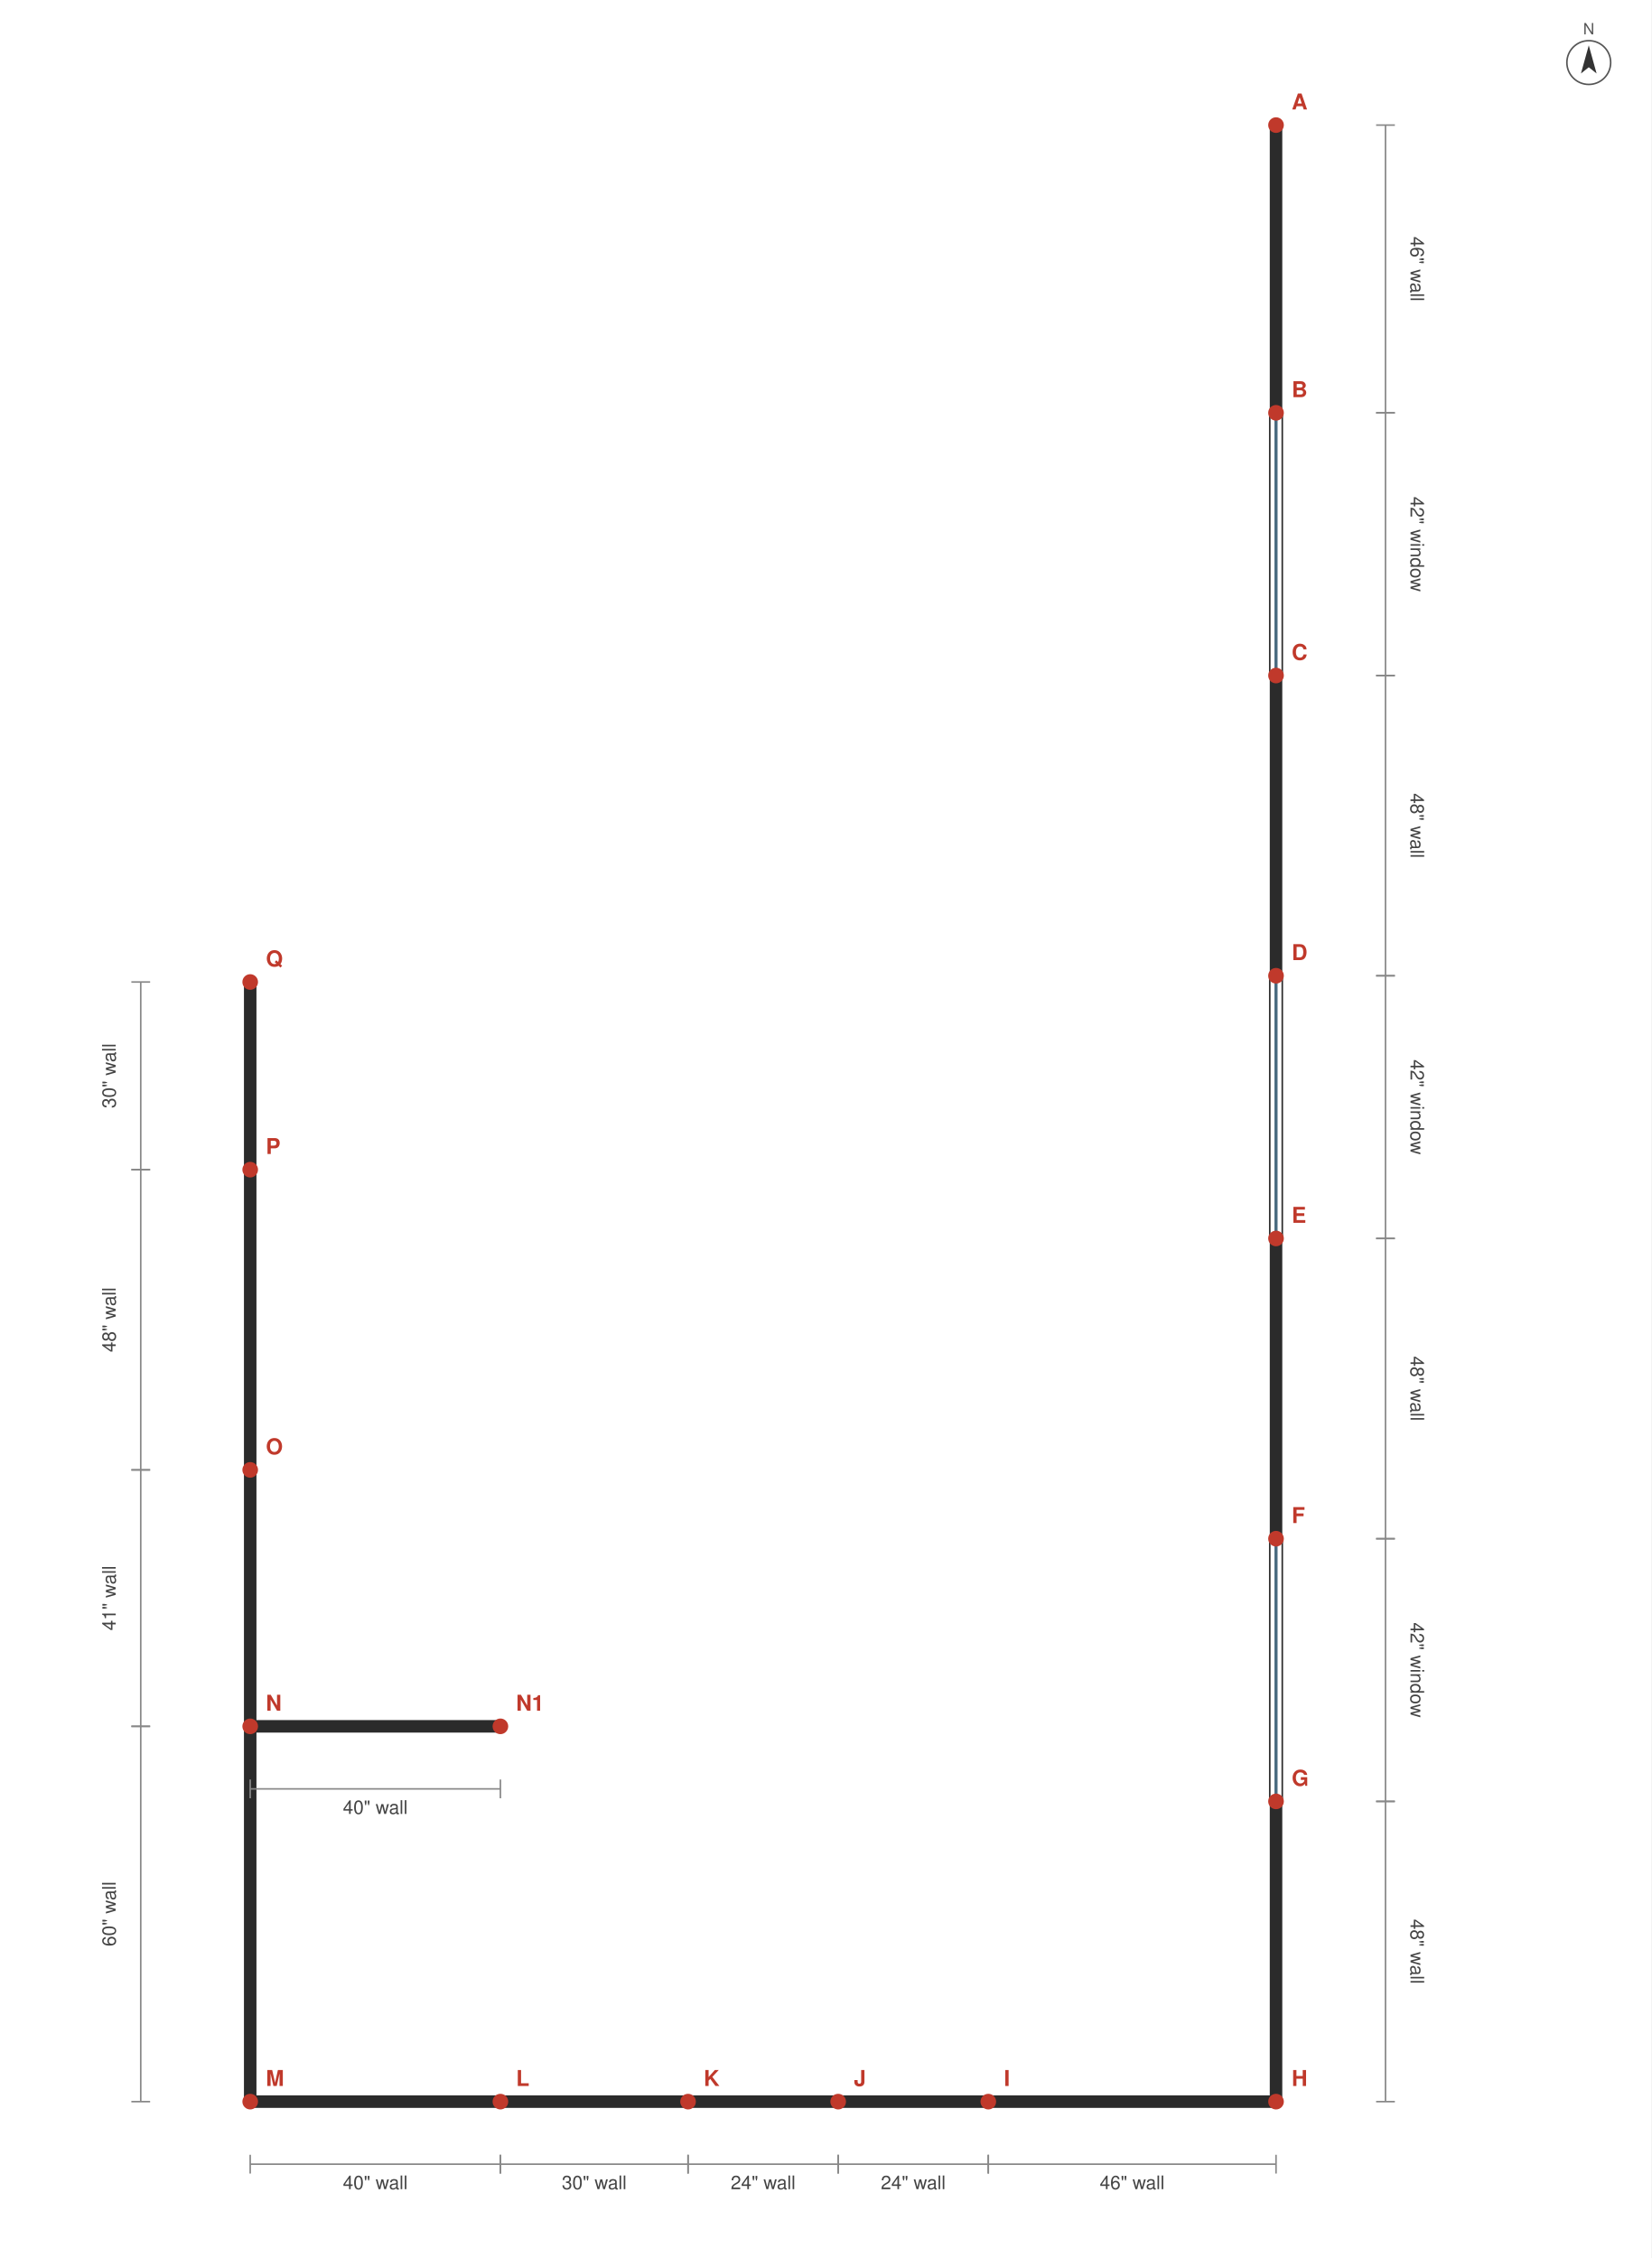
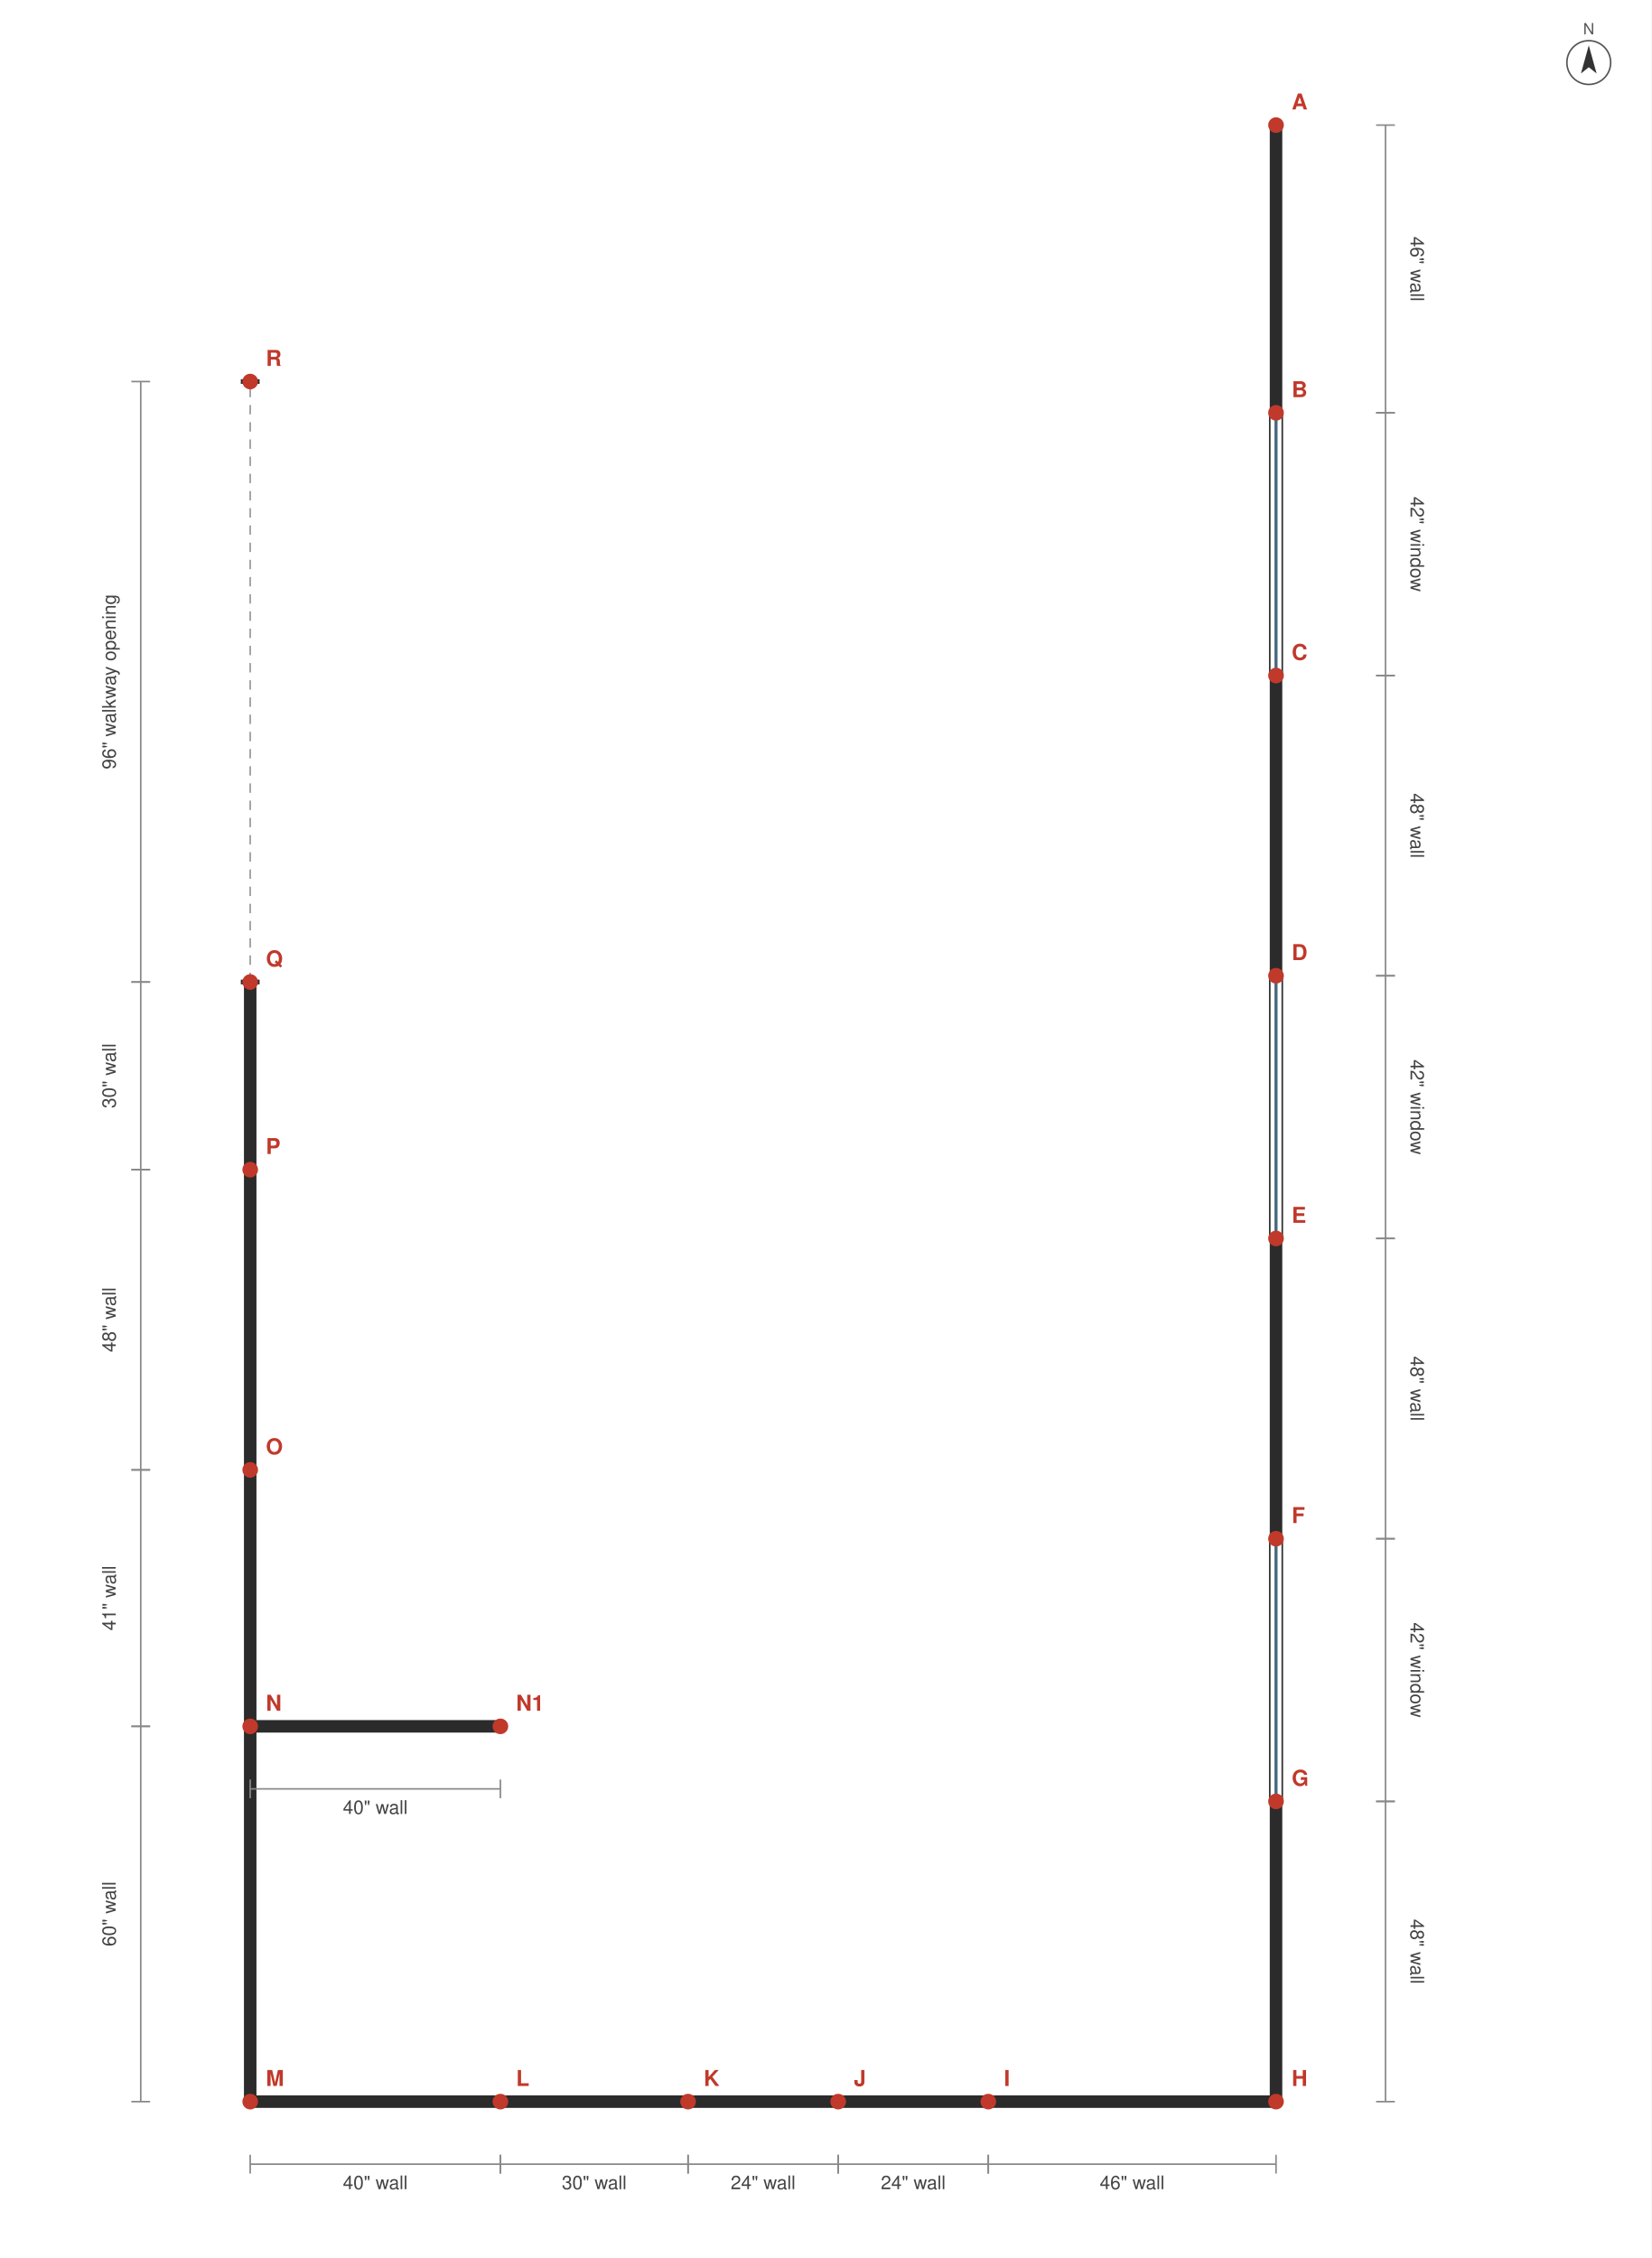
<svg xmlns="http://www.w3.org/2000/svg" viewBox="0 0 1056 1444" width="1056" height="1444" font-family="Helvetica, Arial, sans-serif">
  <rect width="1056" height="1444" fill="#ffffff" />
  <g id="north" transform="translate(1016,40)">
    <circle r="14" fill="none" stroke="#555" />
    <path d="M 0 -11 L 5 7 L 0 3 L -5 7 Z" fill="#333" />
    <text y="-18" font-size="10" fill="#555" text-anchor="middle">N</text>
  </g>
  <line id="wall-AB" x1="816" y1="80" x2="816" y2="264" stroke="#2b2b2b" stroke-width="8" />
  <g stroke="#888">
    <line x1="886" y1="80" x2="886" y2="264" />
    <line x1="880" y1="80" x2="892" y2="80" />
    <line x1="880" y1="264" x2="892" y2="264" />
  </g>
  <text x="902" y="172.0" font-size="12" fill="#444" text-anchor="middle" transform="rotate(90 902 172.0)">46" wall</text>
  <g id="window-BC">
    <rect x="812" y="264" width="8" height="168" fill="#fff" stroke="#2b2b2b" />
    <line x1="816" y1="264" x2="816" y2="432" stroke="#4a6b80" stroke-width="2" />
  </g>
  <g stroke="#888">
    <line x1="886" y1="264" x2="886" y2="432" />
    <line x1="880" y1="264" x2="892" y2="264" />
    <line x1="880" y1="432" x2="892" y2="432" />
  </g>
  <text x="902" y="348.0" font-size="12" fill="#444" text-anchor="middle" transform="rotate(90 902 348.0)">42" window</text>
  <line id="wall-CD" x1="816" y1="432" x2="816" y2="624" stroke="#2b2b2b" stroke-width="8" />
  <g stroke="#888">
    <line x1="886" y1="432" x2="886" y2="624" />
    <line x1="880" y1="432" x2="892" y2="432" />
    <line x1="880" y1="624" x2="892" y2="624" />
  </g>
  <text x="902" y="528.0" font-size="12" fill="#444" text-anchor="middle" transform="rotate(90 902 528.0)">48" wall</text>
  <g id="window-DE">
    <rect x="812" y="624" width="8" height="168" fill="#fff" stroke="#2b2b2b" />
    <line x1="816" y1="624" x2="816" y2="792" stroke="#4a6b80" stroke-width="2" />
  </g>
  <g stroke="#888">
    <line x1="886" y1="624" x2="886" y2="792" />
    <line x1="880" y1="624" x2="892" y2="624" />
    <line x1="880" y1="792" x2="892" y2="792" />
  </g>
  <text x="902" y="708.0" font-size="12" fill="#444" text-anchor="middle" transform="rotate(90 902 708.0)">42" window</text>
  <line id="wall-EF" x1="816" y1="792" x2="816" y2="984" stroke="#2b2b2b" stroke-width="8" />
  <g stroke="#888">
    <line x1="886" y1="792" x2="886" y2="984" />
    <line x1="880" y1="792" x2="892" y2="792" />
    <line x1="880" y1="984" x2="892" y2="984" />
  </g>
  <text x="902" y="888.0" font-size="12" fill="#444" text-anchor="middle" transform="rotate(90 902 888.0)">48" wall</text>
  <g id="window-FG">
    <rect x="812" y="984" width="8" height="168" fill="#fff" stroke="#2b2b2b" />
    <line x1="816" y1="984" x2="816" y2="1152" stroke="#4a6b80" stroke-width="2" />
  </g>
  <g stroke="#888">
    <line x1="886" y1="984" x2="886" y2="1152" />
    <line x1="880" y1="984" x2="892" y2="984" />
    <line x1="880" y1="1152" x2="892" y2="1152" />
  </g>
  <text x="902" y="1068.0" font-size="12" fill="#444" text-anchor="middle" transform="rotate(90 902 1068.0)">42" window</text>
  <line id="wall-GH" x1="816" y1="1152" x2="816" y2="1344" stroke="#2b2b2b" stroke-width="8" />
  <g stroke="#888">
    <line x1="886" y1="1152" x2="886" y2="1344" />
    <line x1="880" y1="1152" x2="892" y2="1152" />
    <line x1="880" y1="1344" x2="892" y2="1344" />
  </g>
  <text x="902" y="1248.0" font-size="12" fill="#444" text-anchor="middle" transform="rotate(90 902 1248.0)">48" wall</text>
  <line id="wall-HI" x1="816" y1="1344" x2="632" y2="1344" stroke="#2b2b2b" stroke-width="8" />
  <g stroke="#888">
    <line x1="816" y1="1384" x2="632" y2="1384" />
    <line x1="816" y1="1378" x2="816" y2="1390" />
    <line x1="632" y1="1378" x2="632" y2="1390" />
  </g>
  <text x="724.0" y="1400" font-size="12" fill="#444" text-anchor="middle">46" wall</text>
  <line id="wall-IJ" x1="632" y1="1344" x2="536" y2="1344" stroke="#2b2b2b" stroke-width="8" />
  <g stroke="#888">
    <line x1="632" y1="1384" x2="536" y2="1384" />
    <line x1="632" y1="1378" x2="632" y2="1390" />
    <line x1="536" y1="1378" x2="536" y2="1390" />
  </g>
  <text x="584.0" y="1400" font-size="12" fill="#444" text-anchor="middle">24" wall</text>
  <line id="wall-JK" x1="536" y1="1344" x2="440" y2="1344" stroke="#2b2b2b" stroke-width="8" />
  <g stroke="#888">
    <line x1="536" y1="1384" x2="440" y2="1384" />
    <line x1="536" y1="1378" x2="536" y2="1390" />
    <line x1="440" y1="1378" x2="440" y2="1390" />
  </g>
  <text x="488.0" y="1400" font-size="12" fill="#444" text-anchor="middle">24" wall</text>
  <line id="wall-KL" x1="440" y1="1344" x2="320" y2="1344" stroke="#2b2b2b" stroke-width="8" />
  <g stroke="#888">
    <line x1="440" y1="1384" x2="320" y2="1384" />
    <line x1="440" y1="1378" x2="440" y2="1390" />
    <line x1="320" y1="1378" x2="320" y2="1390" />
  </g>
  <text x="380.0" y="1400" font-size="12" fill="#444" text-anchor="middle">30" wall</text>
  <line id="wall-LM" x1="320" y1="1344" x2="160" y2="1344" stroke="#2b2b2b" stroke-width="8" />
  <g stroke="#888">
    <line x1="320" y1="1384" x2="160" y2="1384" />
    <line x1="320" y1="1378" x2="320" y2="1390" />
    <line x1="160" y1="1378" x2="160" y2="1390" />
  </g>
  <text x="240.0" y="1400" font-size="12" fill="#444" text-anchor="middle">40" wall</text>
  <line id="wall-MN" x1="160" y1="1344" x2="160" y2="1104" stroke="#2b2b2b" stroke-width="8" />
  <g stroke="#888">
    <line x1="90" y1="1344" x2="90" y2="1104" />
    <line x1="84" y1="1344" x2="96" y2="1344" />
    <line x1="84" y1="1104" x2="96" y2="1104" />
  </g>
  <text x="74" y="1224.0" font-size="12" fill="#444" text-anchor="middle" transform="rotate(-90 74 1224.0)">60" wall</text>
  <line id="wall-NN1" x1="160" y1="1104" x2="320" y2="1104" stroke="#2b2b2b" stroke-width="8" />
  <g stroke="#888">
    <line x1="160" y1="1144" x2="320" y2="1144" />
    <line x1="160" y1="1138" x2="160" y2="1150" />
    <line x1="320" y1="1138" x2="320" y2="1150" />
  </g>
  <text x="240.0" y="1160" font-size="12" fill="#444" text-anchor="middle">40" wall</text>
  <line id="wall-NO" x1="160" y1="1104" x2="160" y2="940" stroke="#2b2b2b" stroke-width="8" />
  <g stroke="#888">
    <line x1="90" y1="1104" x2="90" y2="940" />
    <line x1="84" y1="1104" x2="96" y2="1104" />
    <line x1="84" y1="940" x2="96" y2="940" />
  </g>
  <text x="74" y="1022.0" font-size="12" fill="#444" text-anchor="middle" transform="rotate(-90 74 1022.0)">41" wall</text>
  <line id="wall-OP" x1="160" y1="940" x2="160" y2="748" stroke="#2b2b2b" stroke-width="8" />
  <g stroke="#888">
    <line x1="90" y1="940" x2="90" y2="748" />
    <line x1="84" y1="940" x2="96" y2="940" />
    <line x1="84" y1="748" x2="96" y2="748" />
  </g>
  <text x="74" y="844.0" font-size="12" fill="#444" text-anchor="middle" transform="rotate(-90 74 844.0)">48" wall</text>
  <line id="wall-PQ" x1="160" y1="748" x2="160" y2="628" stroke="#2b2b2b" stroke-width="8" />
  <g stroke="#888">
    <line x1="90" y1="748" x2="90" y2="628" />
    <line x1="84" y1="748" x2="96" y2="748" />
    <line x1="84" y1="628" x2="96" y2="628" />
  </g>
  <text x="74" y="688.0" font-size="12" fill="#444" text-anchor="middle" transform="rotate(-90 74 688.0)">30" wall</text>
+   <g id="opening-QR" stroke="#2b2b2b">
+     <line x1="160" y1="628" x2="160" y2="244" stroke="#999" stroke-dasharray="6 5" />
+     <line x1="154" y1="628" x2="166" y2="628" stroke-width="3" />
+     <line x1="154" y1="244" x2="166" y2="244" stroke-width="3" />
+   </g>
+   <g stroke="#888">
+     <line x1="90" y1="628" x2="90" y2="244" />
+     <line x1="84" y1="628" x2="96" y2="628" />
+     <line x1="84" y1="244" x2="96" y2="244" />
+   </g>
+   <text x="74" y="436.0" font-size="12" fill="#444" text-anchor="middle" transform="rotate(-90 74 436.0)">96" walkway opening</text>
  <g font-size="14" font-weight="700" fill="#c0392b">
    <circle cx="816" cy="80" r="5" />
    <text x="826" y="70">A</text>
    <circle cx="816" cy="264" r="5" />
    <text x="826" y="254">B</text>
    <circle cx="816" cy="432" r="5" />
    <text x="826" y="422">C</text>
    <circle cx="816" cy="624" r="5" />
    <text x="826" y="614">D</text>
    <circle cx="816" cy="792" r="5" />
    <text x="826" y="782">E</text>
    <circle cx="816" cy="984" r="5" />
    <text x="826" y="974">F</text>
    <circle cx="816" cy="1152" r="5" />
    <text x="826" y="1142">G</text>
    <circle cx="816" cy="1344" r="5" />
    <text x="826" y="1334">H</text>
    <circle cx="632" cy="1344" r="5" />
    <text x="642" y="1334">I</text>
    <circle cx="536" cy="1344" r="5" />
    <text x="546" y="1334">J</text>
    <circle cx="440" cy="1344" r="5" />
    <text x="450" y="1334">K</text>
    <circle cx="320" cy="1344" r="5" />
    <text x="330" y="1334">L</text>
    <circle cx="160" cy="1344" r="5" />
    <text x="170" y="1334">M</text>
    <circle cx="160" cy="1104" r="5" />
    <text x="170" y="1094">N</text>
    <circle cx="320" cy="1104" r="5" />
    <text x="330" y="1094">N1</text>
    <circle cx="160" cy="940" r="5" />
    <text x="170" y="930">O</text>
    <circle cx="160" cy="748" r="5" />
    <text x="170" y="738">P</text>
    <circle cx="160" cy="628" r="5" />
    <text x="170" y="618">Q</text>
+     <circle cx="160" cy="244" r="5" />
+     <text x="170" y="234">R</text>
  </g>
</svg>
